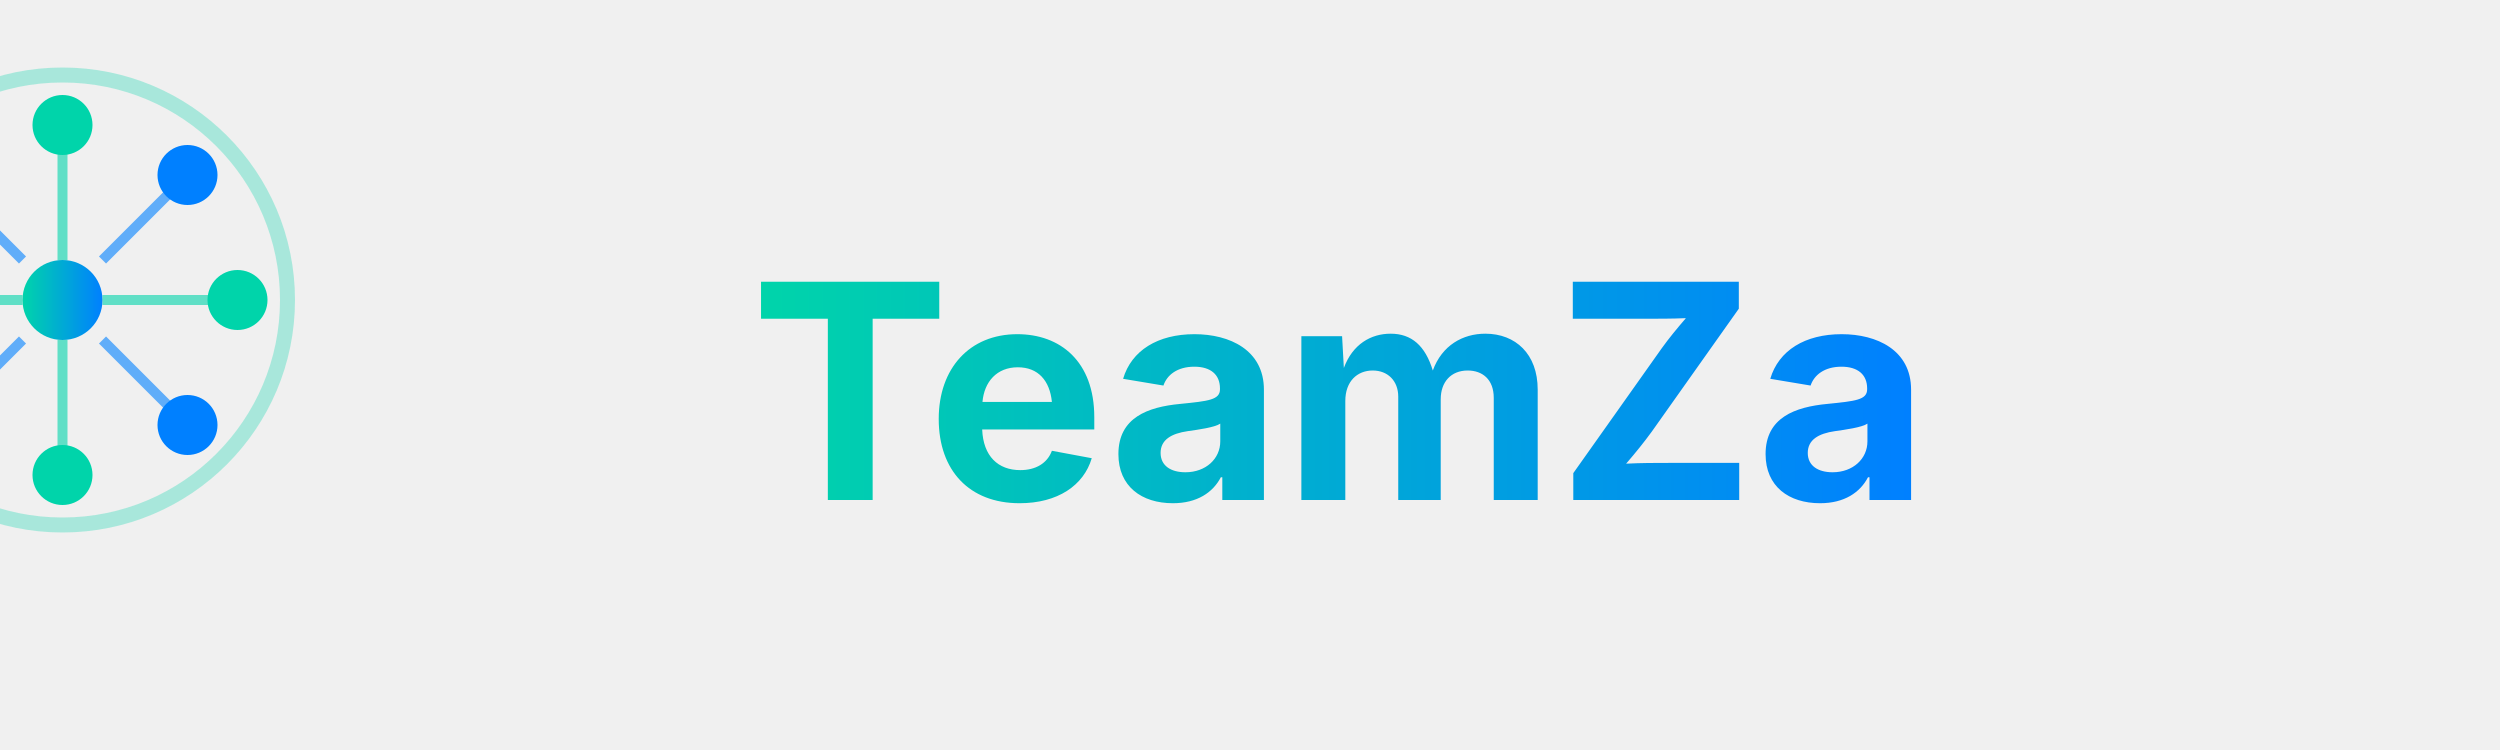
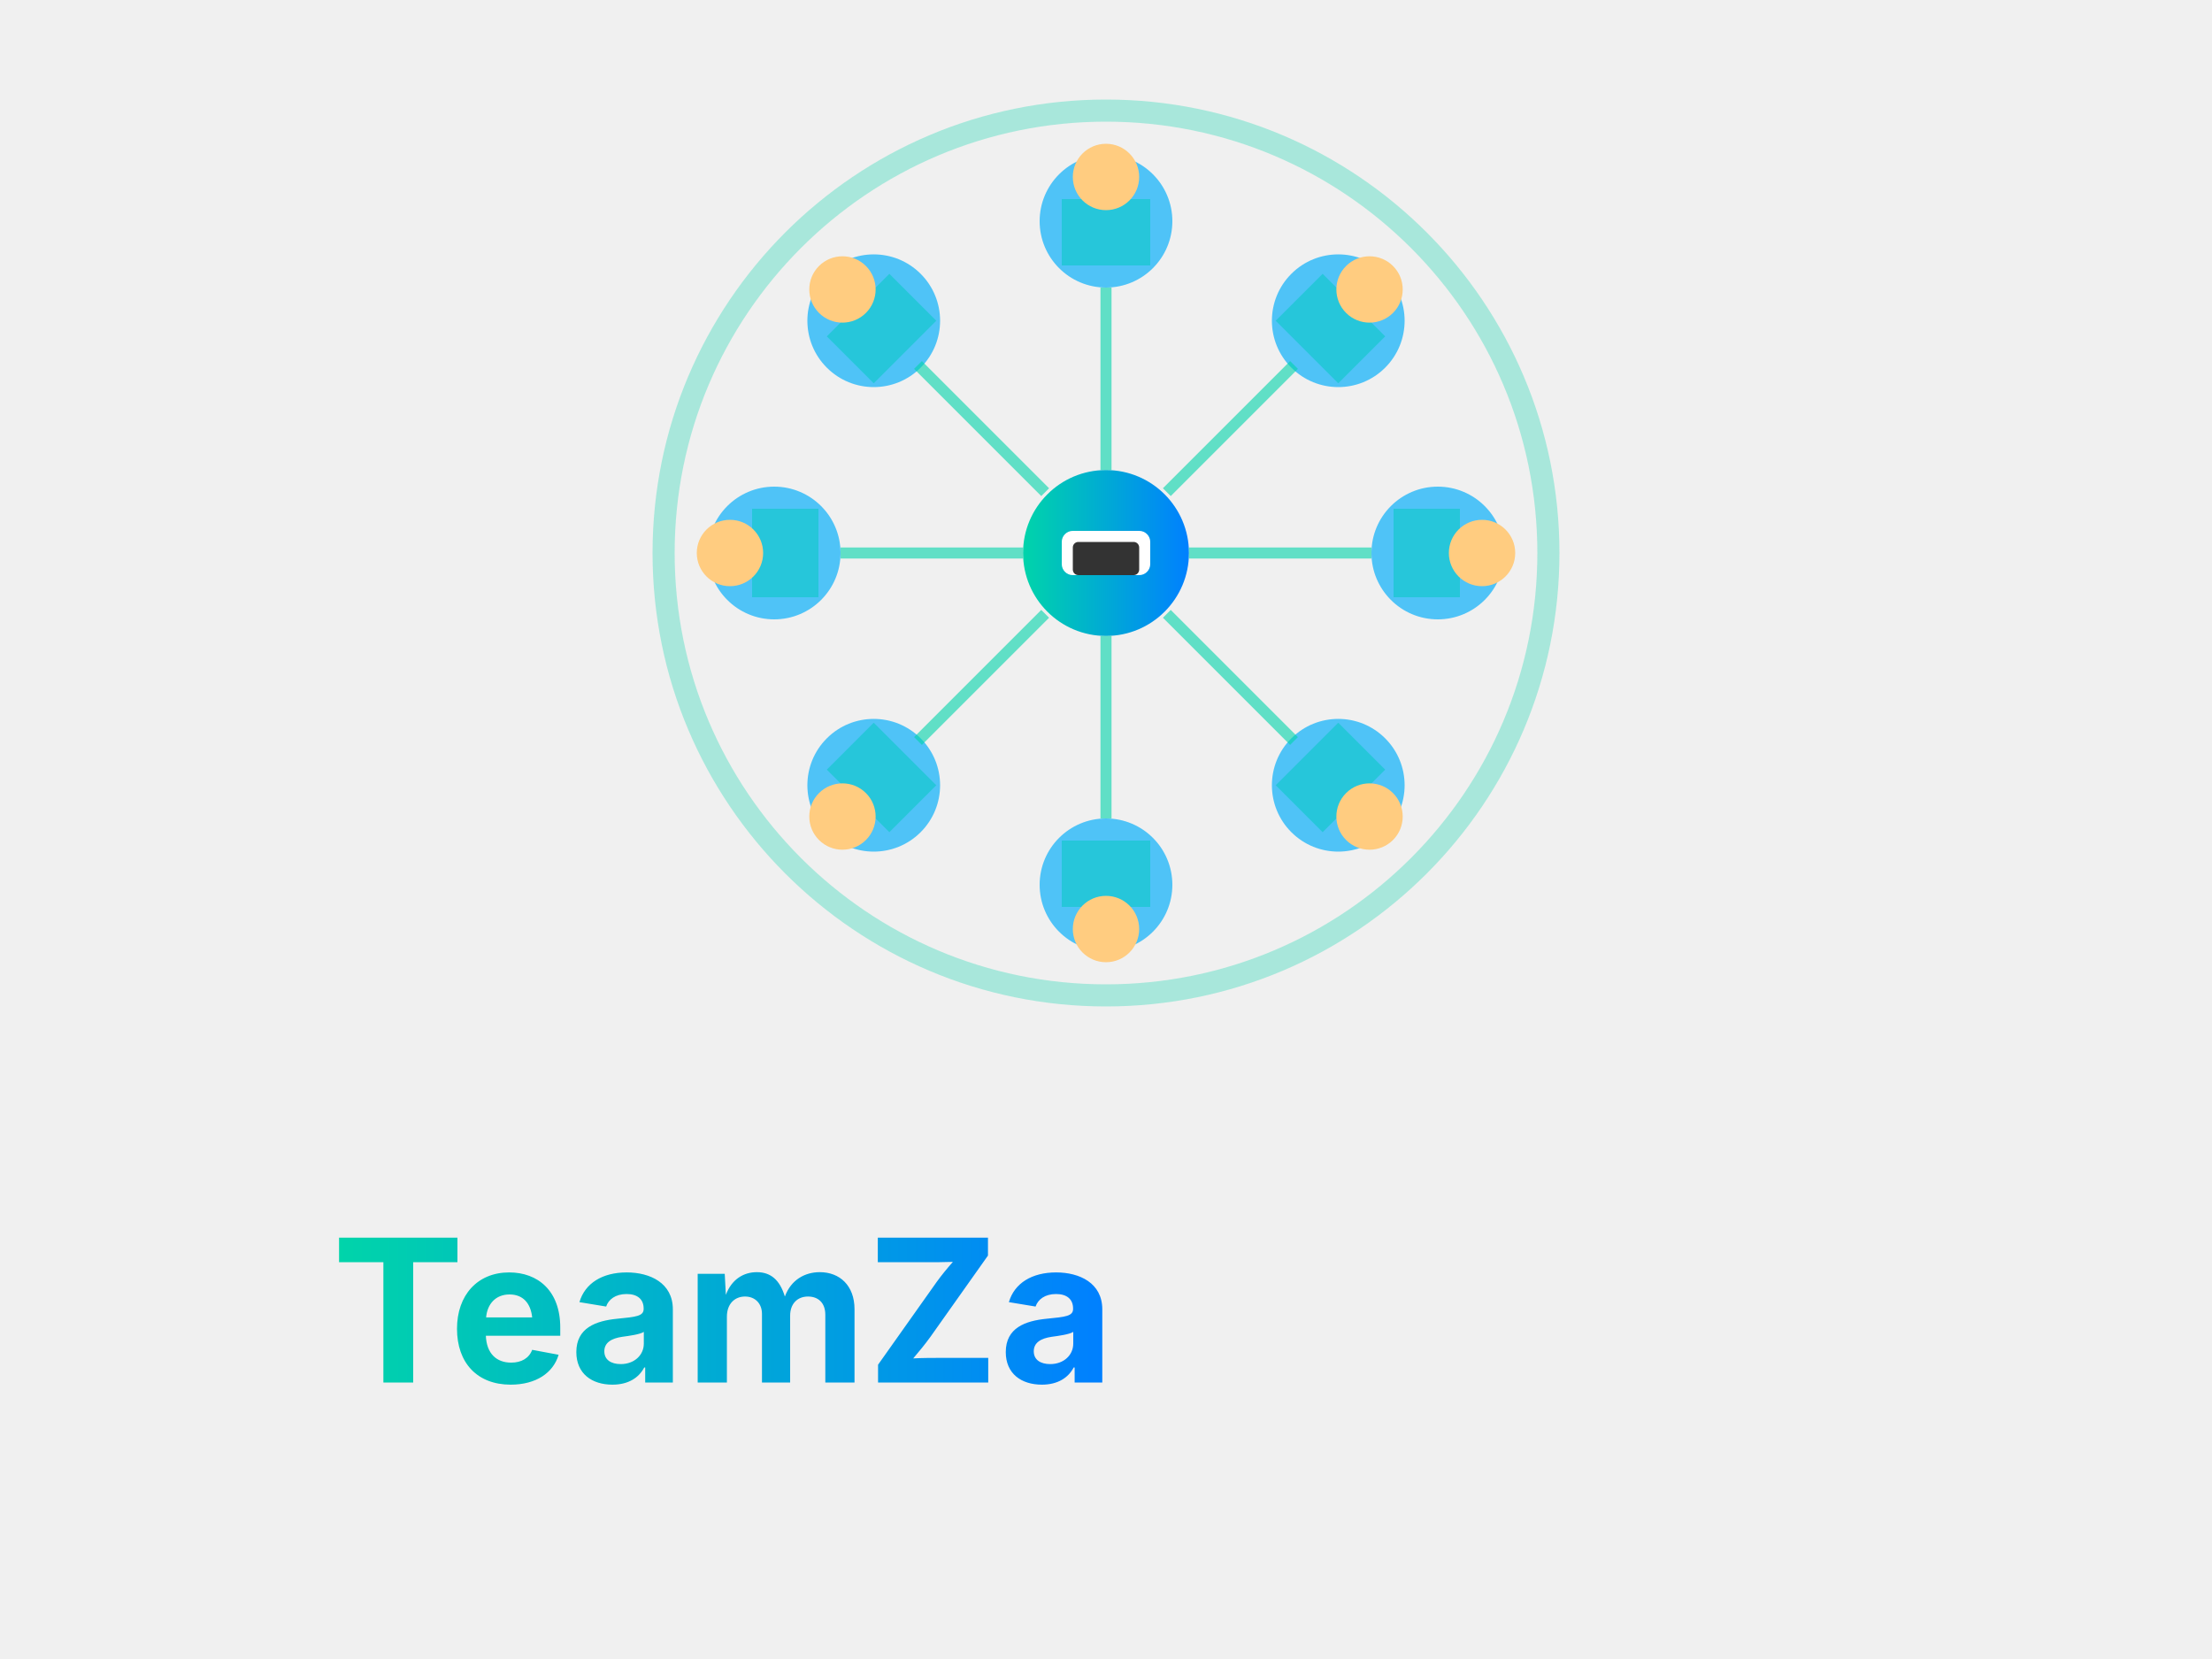
- <svg xmlns="http://www.w3.org/2000/svg" viewBox="0 0 400 120">
+ <svg xmlns="http://www.w3.org/2000/svg" viewBox="0 0 400 300">
  <defs>
    <linearGradient id="teamza-gradient" x1="0%" y1="0%" x2="100%" y2="0%">
      <stop offset="0%" style="stop-color:#00d4aa;stop-opacity:1" />
      <stop offset="100%" style="stop-color:#0080ff;stop-opacity:1" />
    </linearGradient>
-     <g id="team-circle">
-       <circle cx="200" cy="60" r="45" fill="none" stroke="#00d4aa" stroke-width="3" opacity="0.3" />
-       <circle cx="200" cy="25" r="6" fill="#00d4aa" />
-       <circle cx="225" cy="35" r="6" fill="#0080ff" />
-       <circle cx="235" cy="60" r="6" fill="#00d4aa" />
-       <circle cx="225" cy="85" r="6" fill="#0080ff" />
-       <circle cx="200" cy="95" r="6" fill="#00d4aa" />
-       <circle cx="175" cy="85" r="6" fill="#0080ff" />
-       <circle cx="165" cy="60" r="6" fill="#00d4aa" />
-       <circle cx="175" cy="35" r="6" fill="#0080ff" />
-       <circle cx="200" cy="60" r="8" fill="url(#teamza-gradient)" />
-       <line x1="200" y1="25" x2="200" y2="52" stroke="#00d4aa" stroke-width="2" opacity="0.6" />
-       <line x1="225" y1="35" x2="208" y2="52" stroke="#0080ff" stroke-width="2" opacity="0.6" />
-       <line x1="235" y1="60" x2="208" y2="60" stroke="#00d4aa" stroke-width="2" opacity="0.6" />
-       <line x1="225" y1="85" x2="208" y2="68" stroke="#0080ff" stroke-width="2" opacity="0.6" />
-       <line x1="200" y1="95" x2="200" y2="68" stroke="#00d4aa" stroke-width="2" opacity="0.6" />
-       <line x1="175" y1="85" x2="192" y2="68" stroke="#0080ff" stroke-width="2" opacity="0.6" />
-       <line x1="165" y1="60" x2="192" y2="60" stroke="#00d4aa" stroke-width="2" opacity="0.6" />
-       <line x1="175" y1="35" x2="192" y2="52" stroke="#0080ff" stroke-width="2" opacity="0.6" />
+   </defs>
+   <g transform="translate(200, 100)">
+     <circle cx="0" cy="0" r="80" fill="none" stroke="#00d4aa" stroke-width="4" opacity="0.3" />
+     <g id="team-members">
+       <g transform="translate(0, -60)">
+         <circle cx="0" cy="0" r="12" fill="#4fc3f7" />
+         <path d="M-8,-4 L8,-4 L8,8 L-8,8 Z" fill="#26c6da" />
+         <circle cx="0" cy="-8" r="6" fill="#ffcc80" />
+       </g>
+       <g transform="translate(42, -42) rotate(45)">
+         <circle cx="0" cy="0" r="12" fill="#4fc3f7" />
+         <path d="M-8,-4 L8,-4 L8,8 L-8,8 Z" fill="#26c6da" />
+         <circle cx="0" cy="-8" r="6" fill="#ffcc80" />
+       </g>
+       <g transform="translate(60, 0) rotate(90)">
+         <circle cx="0" cy="0" r="12" fill="#4fc3f7" />
+         <path d="M-8,-4 L8,-4 L8,8 L-8,8 Z" fill="#26c6da" />
+         <circle cx="0" cy="-8" r="6" fill="#ffcc80" />
+       </g>
+       <g transform="translate(42, 42) rotate(135)">
+         <circle cx="0" cy="0" r="12" fill="#4fc3f7" />
+         <path d="M-8,-4 L8,-4 L8,8 L-8,8 Z" fill="#26c6da" />
+         <circle cx="0" cy="-8" r="6" fill="#ffcc80" />
+       </g>
+       <g transform="translate(0, 60) rotate(180)">
+         <circle cx="0" cy="0" r="12" fill="#4fc3f7" />
+         <path d="M-8,-4 L8,-4 L8,8 L-8,8 Z" fill="#26c6da" />
+         <circle cx="0" cy="-8" r="6" fill="#ffcc80" />
+       </g>
+       <g transform="translate(-42, 42) rotate(225)">
+         <circle cx="0" cy="0" r="12" fill="#4fc3f7" />
+         <path d="M-8,-4 L8,-4 L8,8 L-8,8 Z" fill="#26c6da" />
+         <circle cx="0" cy="-8" r="6" fill="#ffcc80" />
+       </g>
+       <g transform="translate(-60, 0) rotate(270)">
+         <circle cx="0" cy="0" r="12" fill="#4fc3f7" />
+         <path d="M-8,-4 L8,-4 L8,8 L-8,8 Z" fill="#26c6da" />
+         <circle cx="0" cy="-8" r="6" fill="#ffcc80" />
+       </g>
+       <g transform="translate(-42, -42) rotate(315)">
+         <circle cx="0" cy="0" r="12" fill="#4fc3f7" />
+         <path d="M-8,-4 L8,-4 L8,8 L-8,8 Z" fill="#26c6da" />
+         <circle cx="0" cy="-8" r="6" fill="#ffcc80" />
+       </g>
    </g>
-   </defs>
-   <use href="#team-circle" transform="translate(-150, 0) scale(0.8)" />
-   <text x="120" y="80" font-family="Inter, Arial, sans-serif" font-size="48" font-weight="700" fill="url(#teamza-gradient)">TeamZa</text>
+     <circle cx="0" cy="0" r="15" fill="url(#teamza-gradient)" />
+     <rect x="-8" y="-4" width="16" height="8" fill="white" rx="2" />
+     <rect x="-6" y="-2" width="12" height="6" fill="#333" rx="1" />
+     <g stroke="#00d4aa" stroke-width="2" opacity="0.6">
+       <line x1="0" y1="-48" x2="0" y2="-15" />
+       <line x1="34" y1="-34" x2="11" y2="-11" />
+       <line x1="48" y1="0" x2="15" y2="0" />
+       <line x1="34" y1="34" x2="11" y2="11" />
+       <line x1="0" y1="48" x2="0" y2="15" />
+       <line x1="-34" y1="34" x2="-11" y2="11" />
+       <line x1="-48" y1="0" x2="-15" y2="0" />
+       <line x1="-34" y1="-34" x2="-11" y2="-11" />
+     </g>
+   </g>
+   <text x="60" y="250" font-family="Inter, Arial, sans-serif" font-size="36" font-weight="700" fill="url(#teamza-gradient)">TeamZa</text>
</svg>
